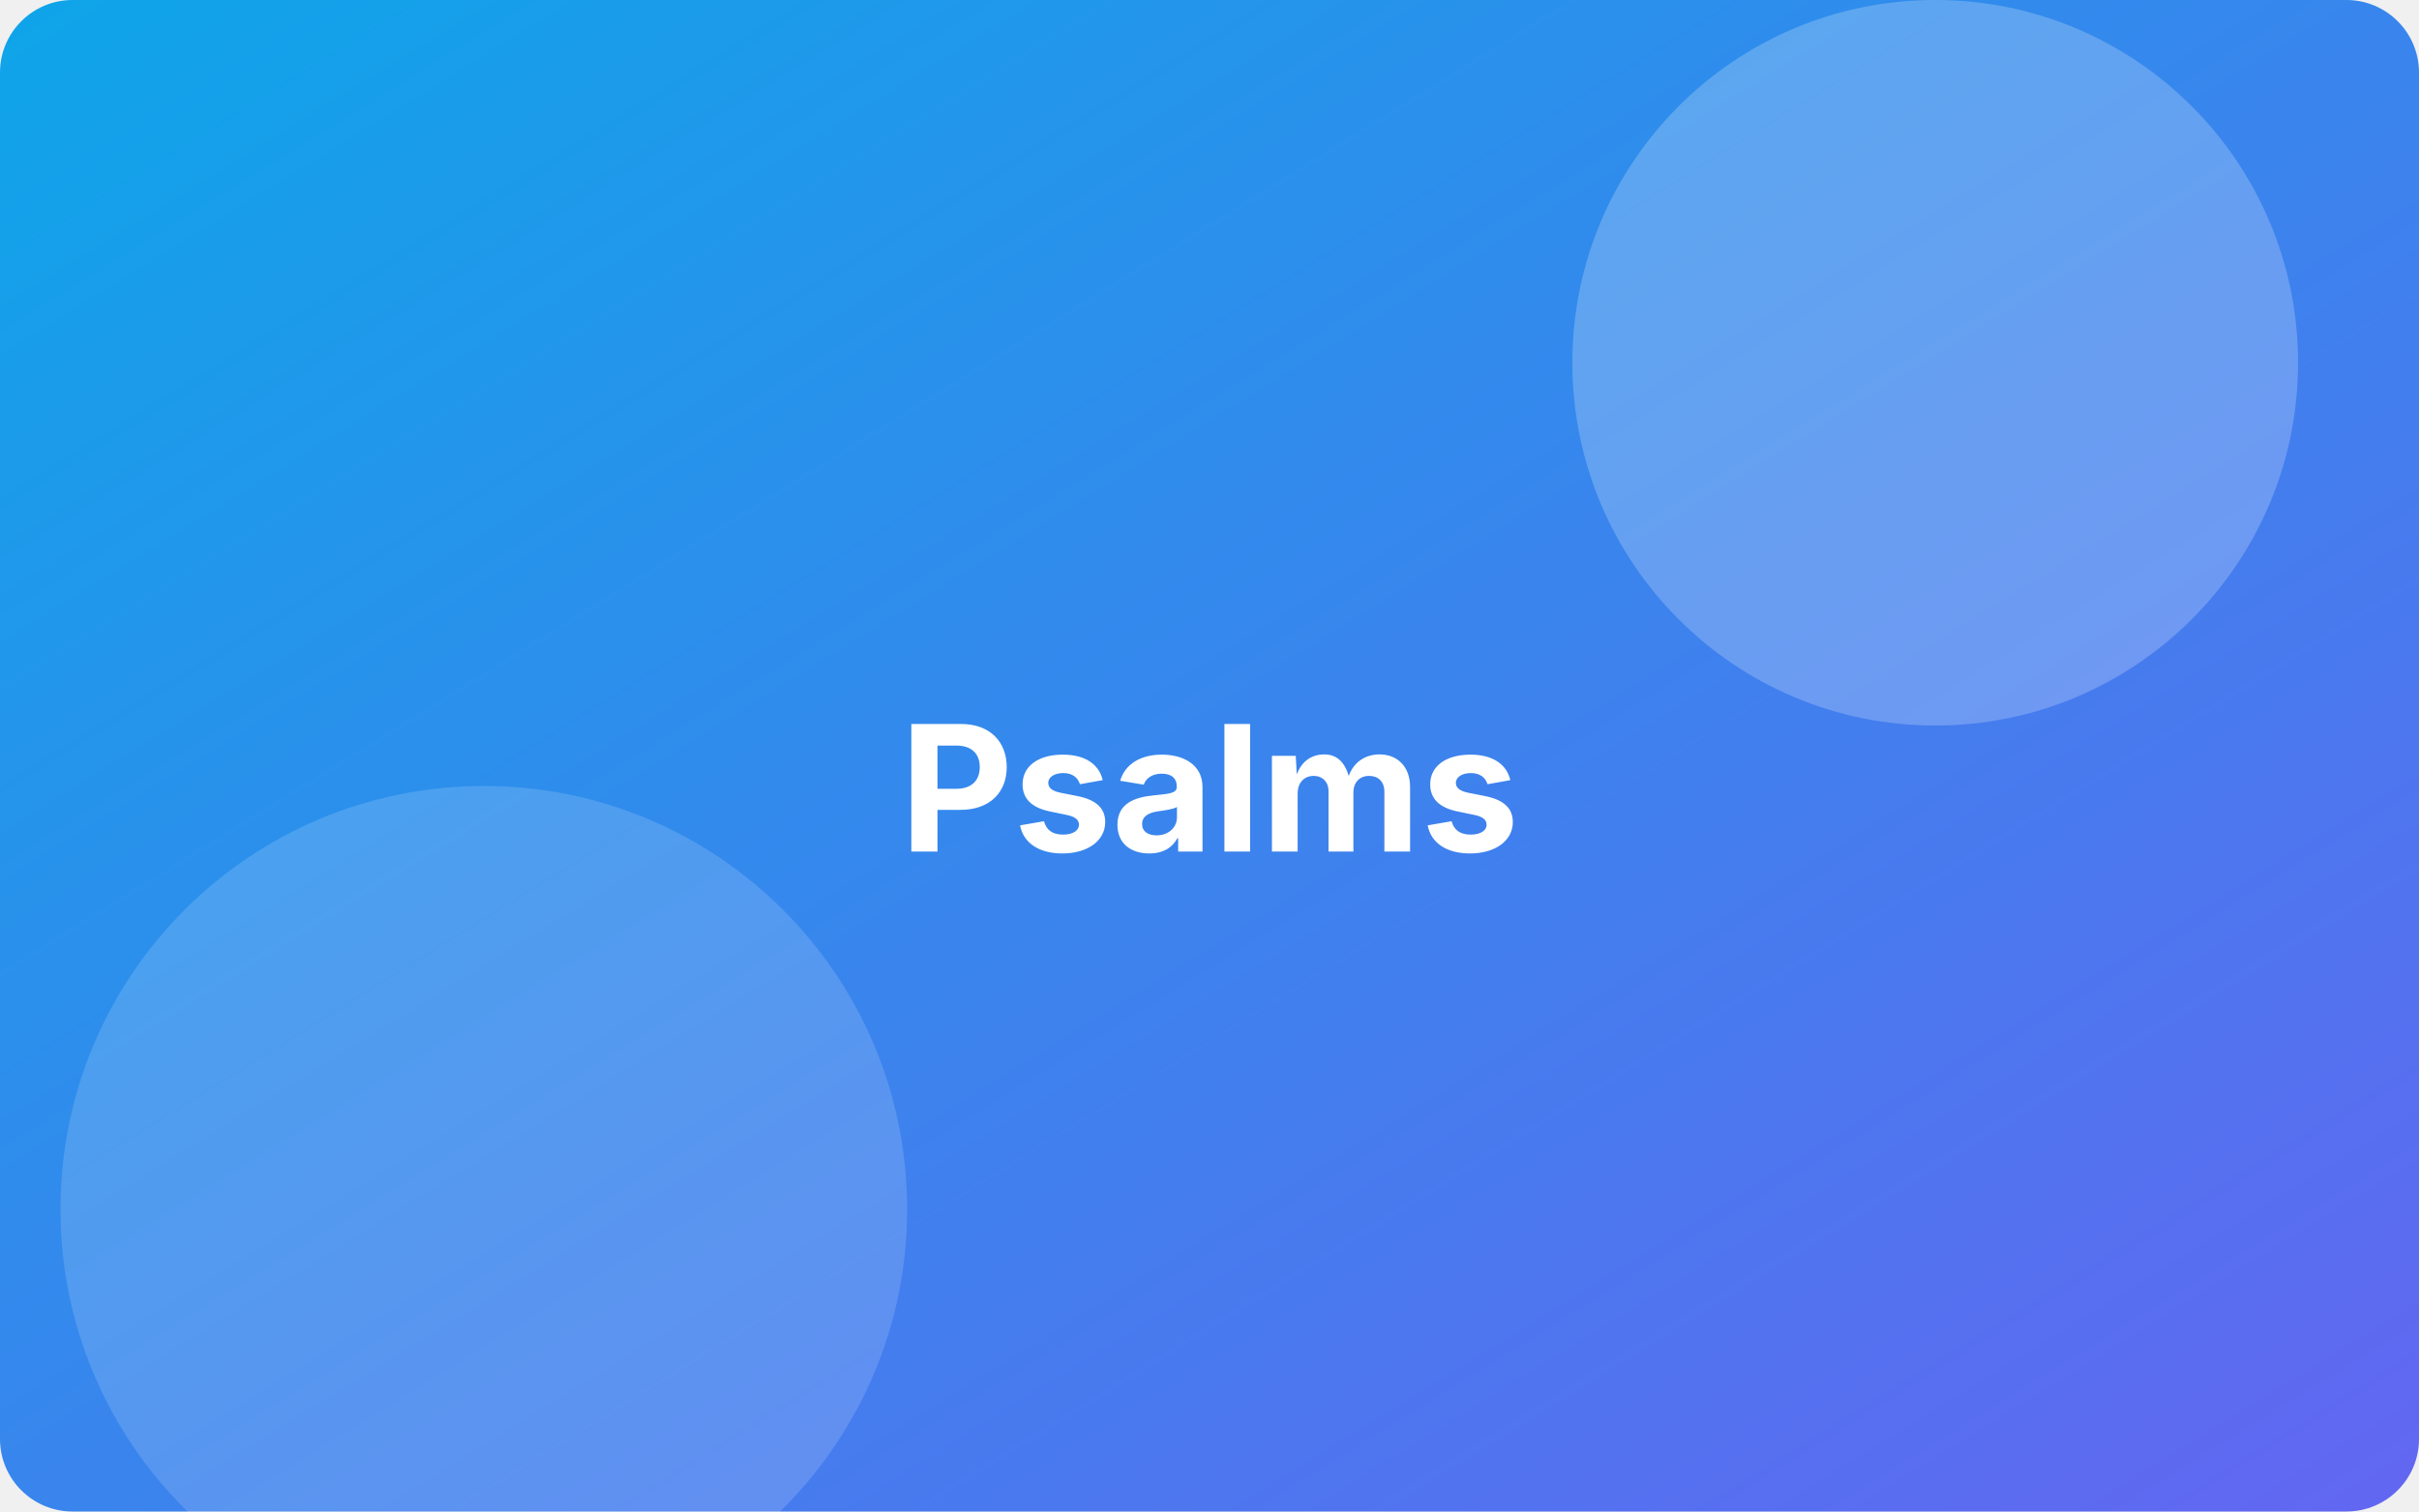
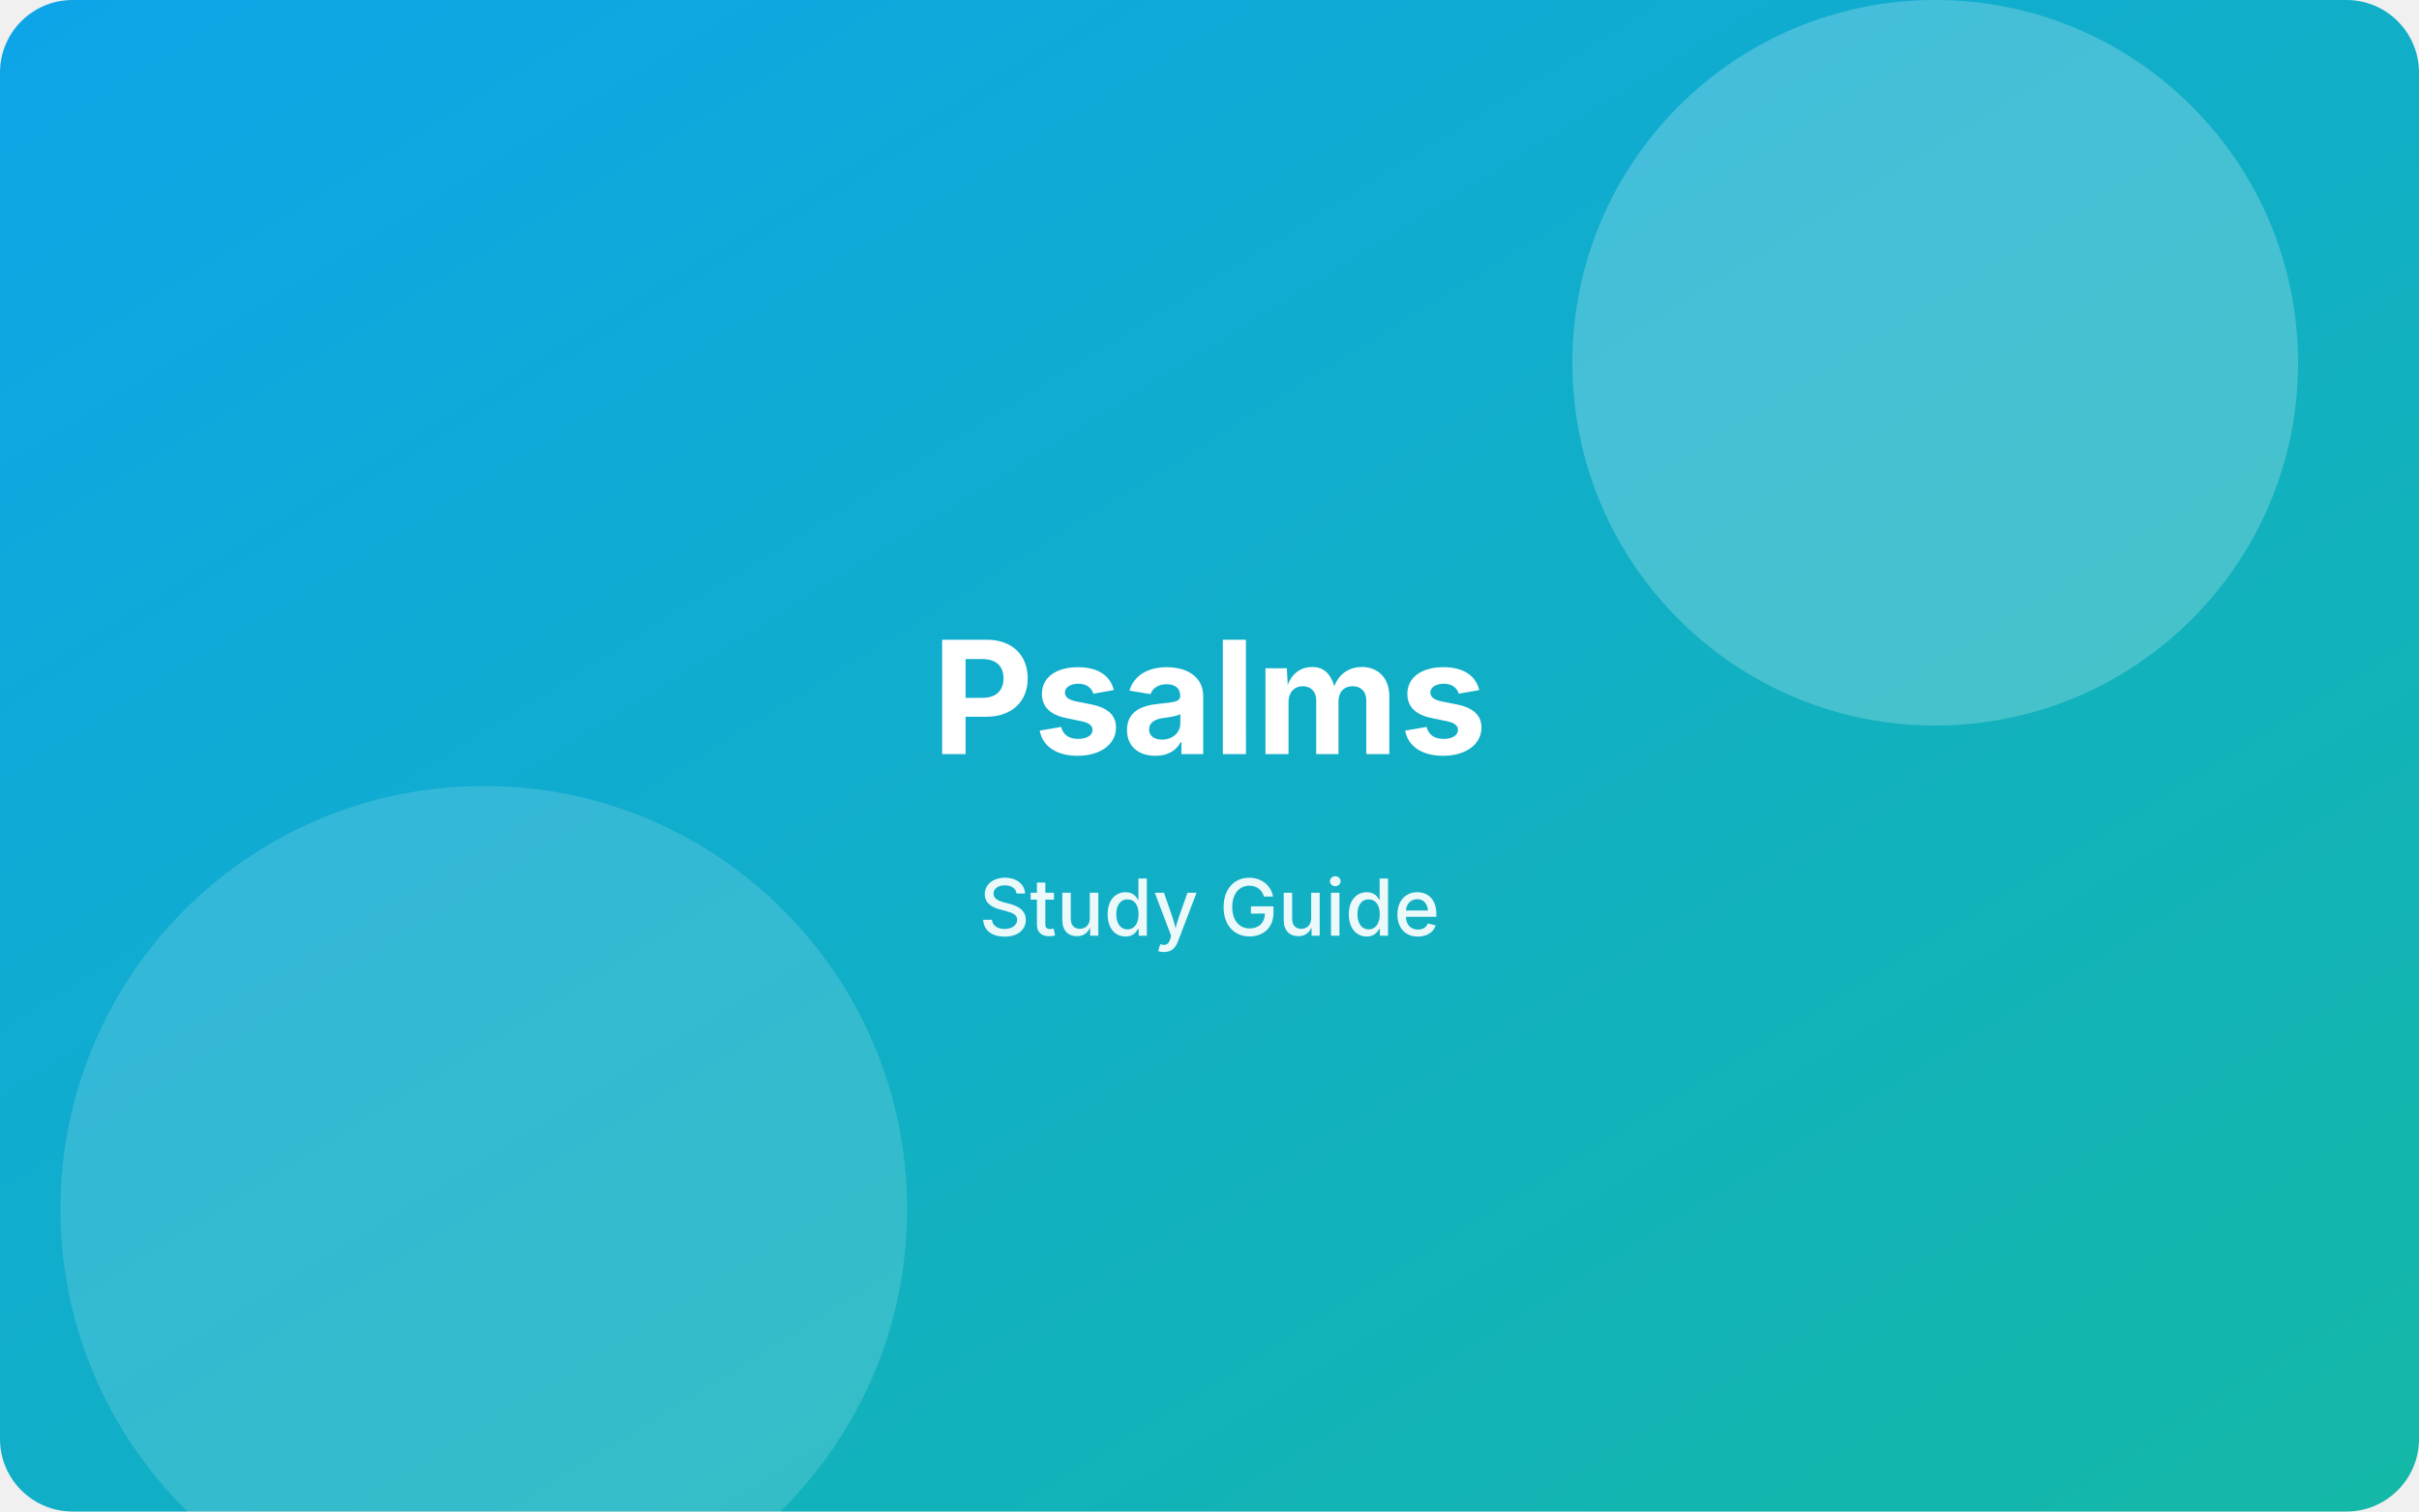
<svg xmlns="http://www.w3.org/2000/svg" width="800" height="500" viewBox="0 0 800 500" role="img" aria-label="psalms thumbnail">
  <defs>
    <linearGradient id="g" x1="0" x2="1" y1="0" y2="1">
      <stop offset="0%" stop-color="#0ea5e9" />
-       <stop offset="100%" stop-color="#6366f1" />
+       <stop offset="100%" stop-color="#14b8a6" />
    </linearGradient>
  </defs>
  <rect width="800" height="500" fill="url(#g)" rx="24" />
  <circle cx="640" cy="120" r="120" fill="rgba(255,255,255,0.22)" />
  <circle cx="160" cy="400" r="140" fill="rgba(255,255,255,0.15)" />
-   <text x="50%" y="52%" dominant-baseline="middle" text-anchor="middle" font-family="Inter, Arial" font-size="58" fill="white" font-weight="700">Psalms</text>
+   <text x="50%" y="46%" dominant-baseline="middle" text-anchor="middle" font-family="Inter, Arial" font-size="52" fill="white" font-weight="700">Psalms</text>
+   <text x="50%" y="60%" dominant-baseline="middle" text-anchor="middle" font-family="Inter, Arial" font-size="26" fill="rgba(255,255,255,0.92)" font-weight="500">Study Guide</text>
</svg>
